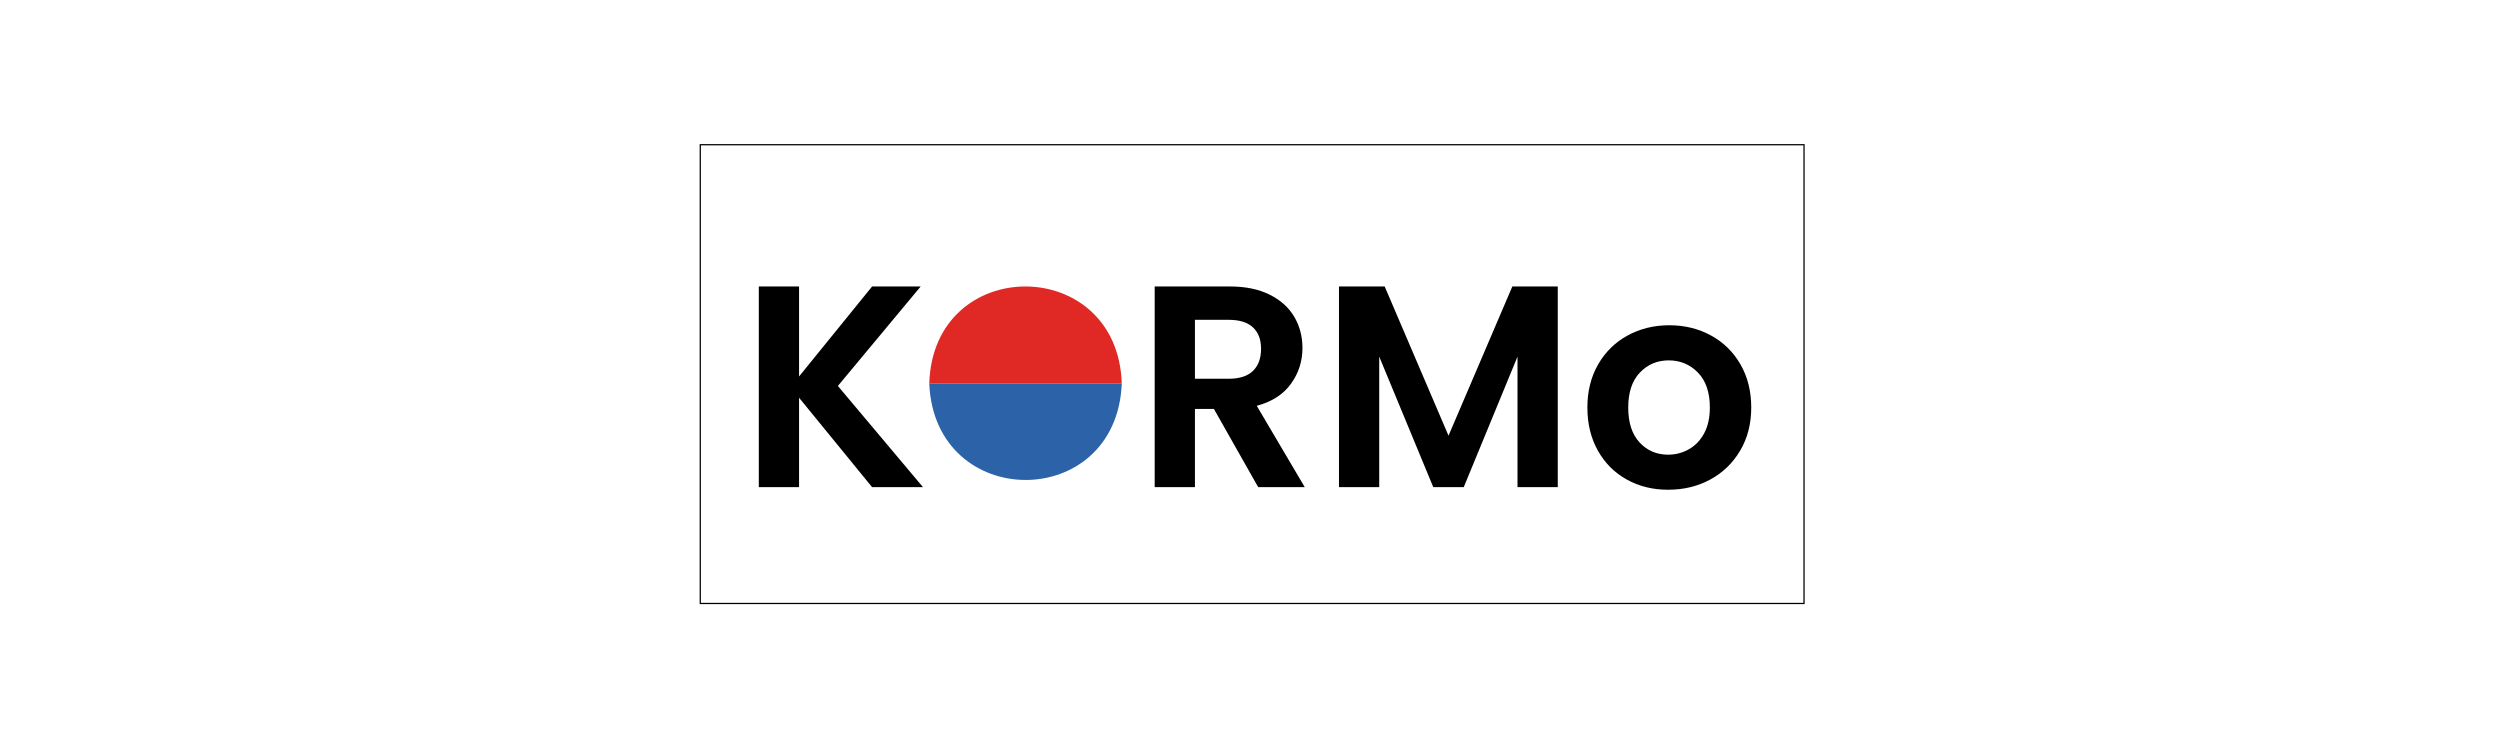
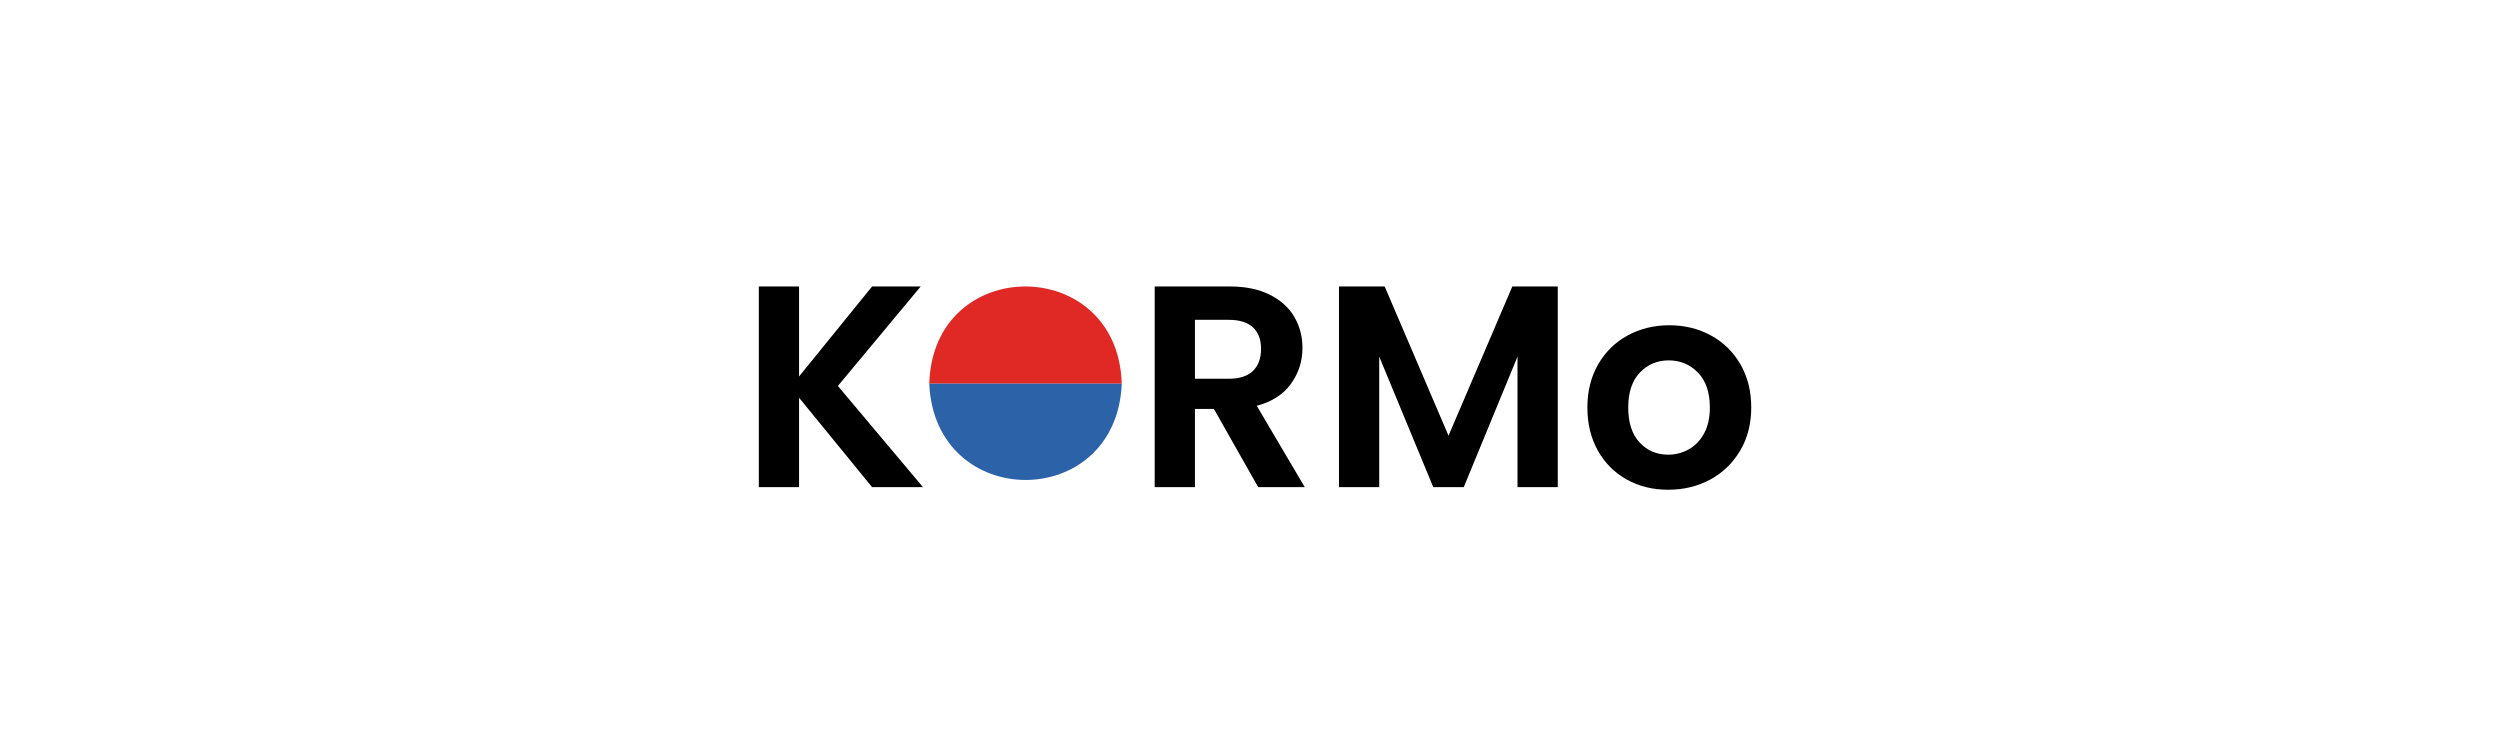
<svg xmlns="http://www.w3.org/2000/svg" id="Layer_1" version="1.1" viewBox="0 0 2000 600">
  <defs>
    <style>
      .st0 {
        fill: #2b62a8;
      }

      .st1 {
        isolation: isolate;
      }

      .st2 {
        fill: #fff;
        stroke: #000;
        stroke-miterlimit: 10;
      }

      .st3 {
        fill: #e02925;
      }
    </style>
  </defs>
  <rect class="st2" x="-22.62" y="-73.46" width="2122.73" height="741.3" />
-   <rect class="st2" x="560.22" y="115.78" width="883" height="367" />
  <g>
    <path class="st3" d="M897.41,306.91h-154c3.01-103.74,150.83-103.54,154,0Z" />
    <path class="st0" d="M897.41,306.91c-4.23,102.88-149.67,102.62-154,0h154Z" />
  </g>
  <g class="st1">
    <path d="M697.67,389.72l-58.42-71.53v71.53h-32.2v-160.54h32.2v71.99l58.42-71.99h38.87l-66.24,79.58,68.08,80.96h-40.71Z" />
    <path d="M1006.55,389.72l-35.42-62.56h-15.18v62.56h-32.2v-160.54h60.26c12.42,0,23,2.18,31.74,6.56,8.74,4.37,15.3,10.27,19.67,17.71s6.55,15.76,6.55,24.95c0,10.58-3.07,20.12-9.2,28.64-6.14,8.51-15.26,14.38-27.37,17.6l38.41,65.09h-37.26ZM955.95,303.01h26.91c8.74,0,15.26-2.11,19.55-6.32,4.29-4.21,6.44-10.08,6.44-17.6s-2.15-13.07-6.44-17.14c-4.29-4.06-10.81-6.1-19.55-6.1h-26.91v47.15h0Z" />
    <path d="M1246.21,229.18v160.54h-32.2v-104.42l-43.01,104.42h-24.38l-43.24-104.42v104.42h-32.2v-160.54h36.57l51.06,119.37,51.06-119.37h36.34,0Z" />
-     <path d="M1301.41,383.62c-9.81-5.44-17.52-13.15-23.11-23.12-5.6-9.97-8.4-21.47-8.4-34.5s2.88-24.53,8.62-34.5c5.75-9.97,13.6-17.67,23.57-23.12,9.97-5.44,21.08-8.17,33.35-8.17s23.38,2.72,33.35,8.17c9.97,5.44,17.83,13.15,23.58,23.12s8.62,21.47,8.62,34.5-2.95,24.53-8.85,34.5c-5.91,9.97-13.88,17.67-23.92,23.12-10.04,5.44-21.27,8.17-33.69,8.17s-23.31-2.72-33.12-8.16h0ZM1350.97,359.48c5.14-2.84,9.24-7.09,12.31-12.76,3.07-5.67,4.6-12.57,4.6-20.7,0-12.11-3.18-21.43-9.54-27.95-6.36-6.52-14.15-9.77-23.34-9.77s-16.91,3.26-23.11,9.77c-6.21,6.52-9.31,15.83-9.31,27.95s3.03,21.43,9.09,27.95c6.05,6.52,13.68,9.77,22.89,9.77,5.83,0,11.31-1.42,16.44-4.26h-.03Z" />
+     <path d="M1301.41,383.62c-9.81-5.44-17.52-13.15-23.11-23.12-5.6-9.97-8.4-21.47-8.4-34.5s2.88-24.53,8.62-34.5c5.75-9.97,13.6-17.67,23.57-23.12,9.97-5.44,21.08-8.17,33.35-8.17s23.38,2.72,33.35,8.17c9.97,5.44,17.83,13.15,23.58,23.12s8.62,21.47,8.62,34.5-2.95,24.53-8.85,34.5c-5.91,9.97-13.88,17.67-23.92,23.12-10.04,5.44-21.27,8.17-33.69,8.17s-23.31-2.72-33.12-8.16h0ZM1350.97,359.48c5.14-2.84,9.24-7.09,12.31-12.76,3.07-5.67,4.6-12.57,4.6-20.7,0-12.11-3.18-21.43-9.54-27.95-6.36-6.52-14.15-9.77-23.34-9.77s-16.91,3.26-23.11,9.77c-6.21,6.52-9.31,15.83-9.31,27.95s3.03,21.43,9.09,27.95c6.05,6.52,13.68,9.77,22.89,9.77,5.83,0,11.31-1.42,16.44-4.26h-.03,0Z" />
  </g>
</svg>
